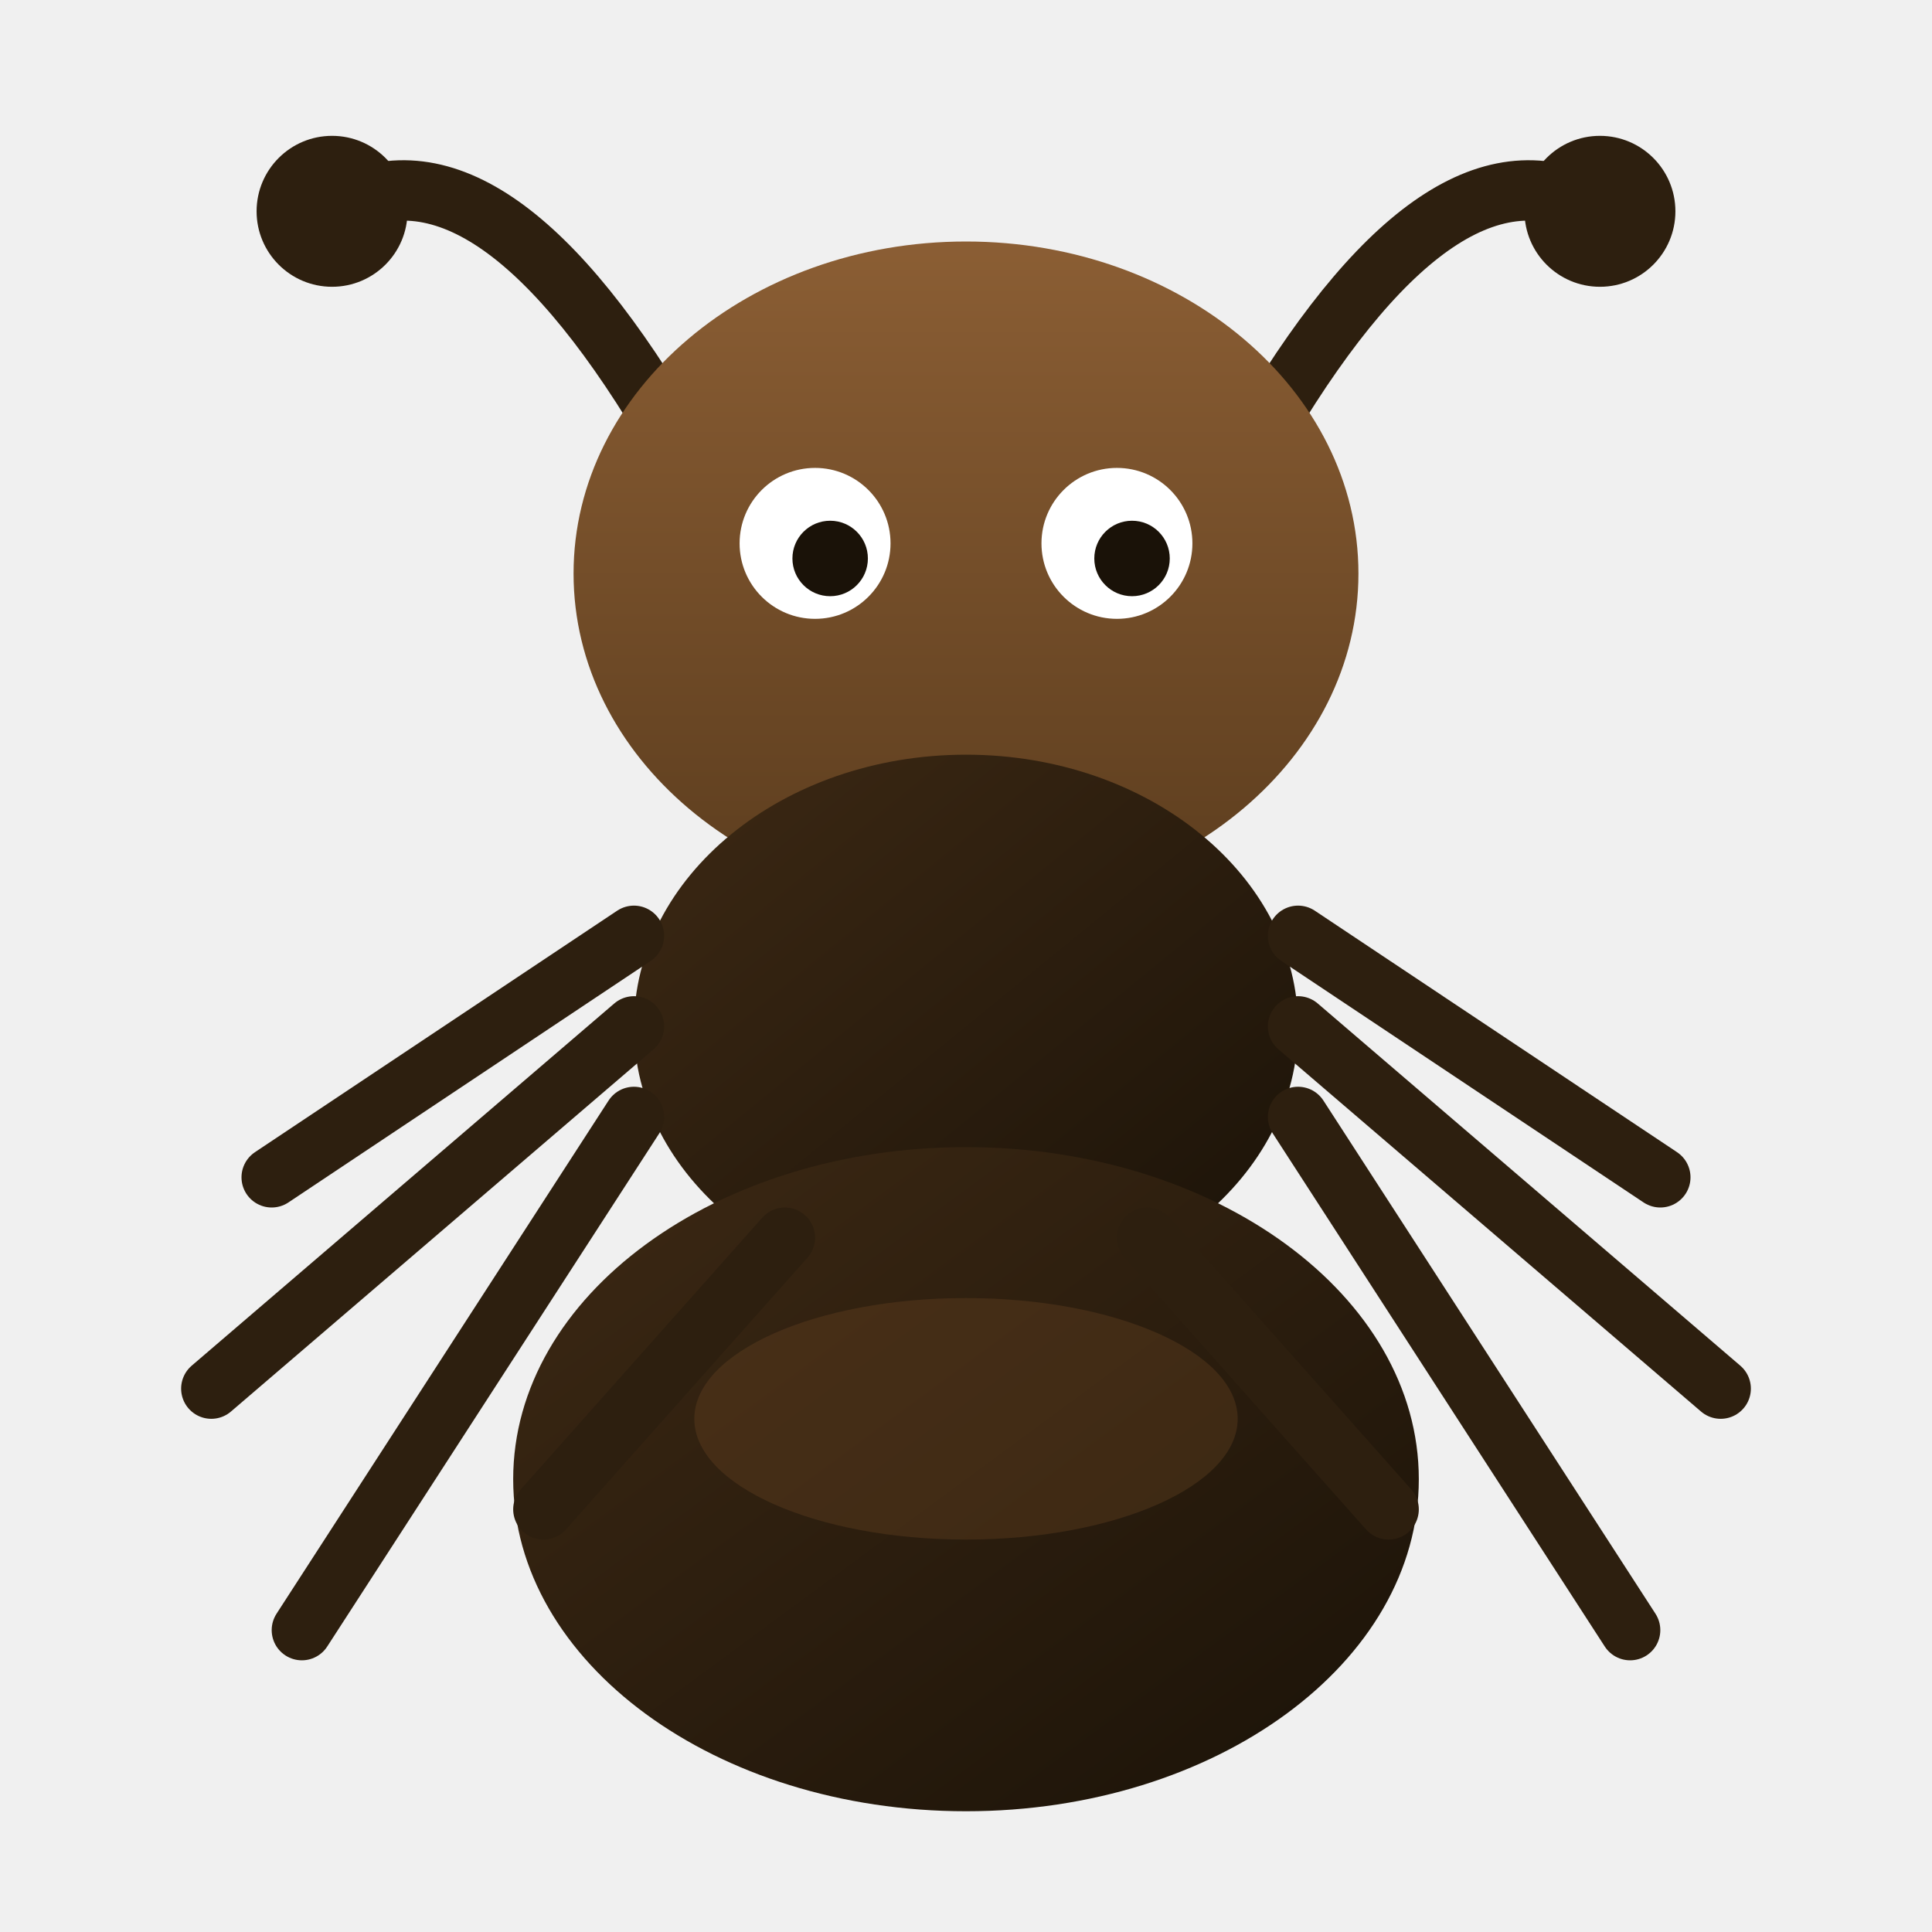
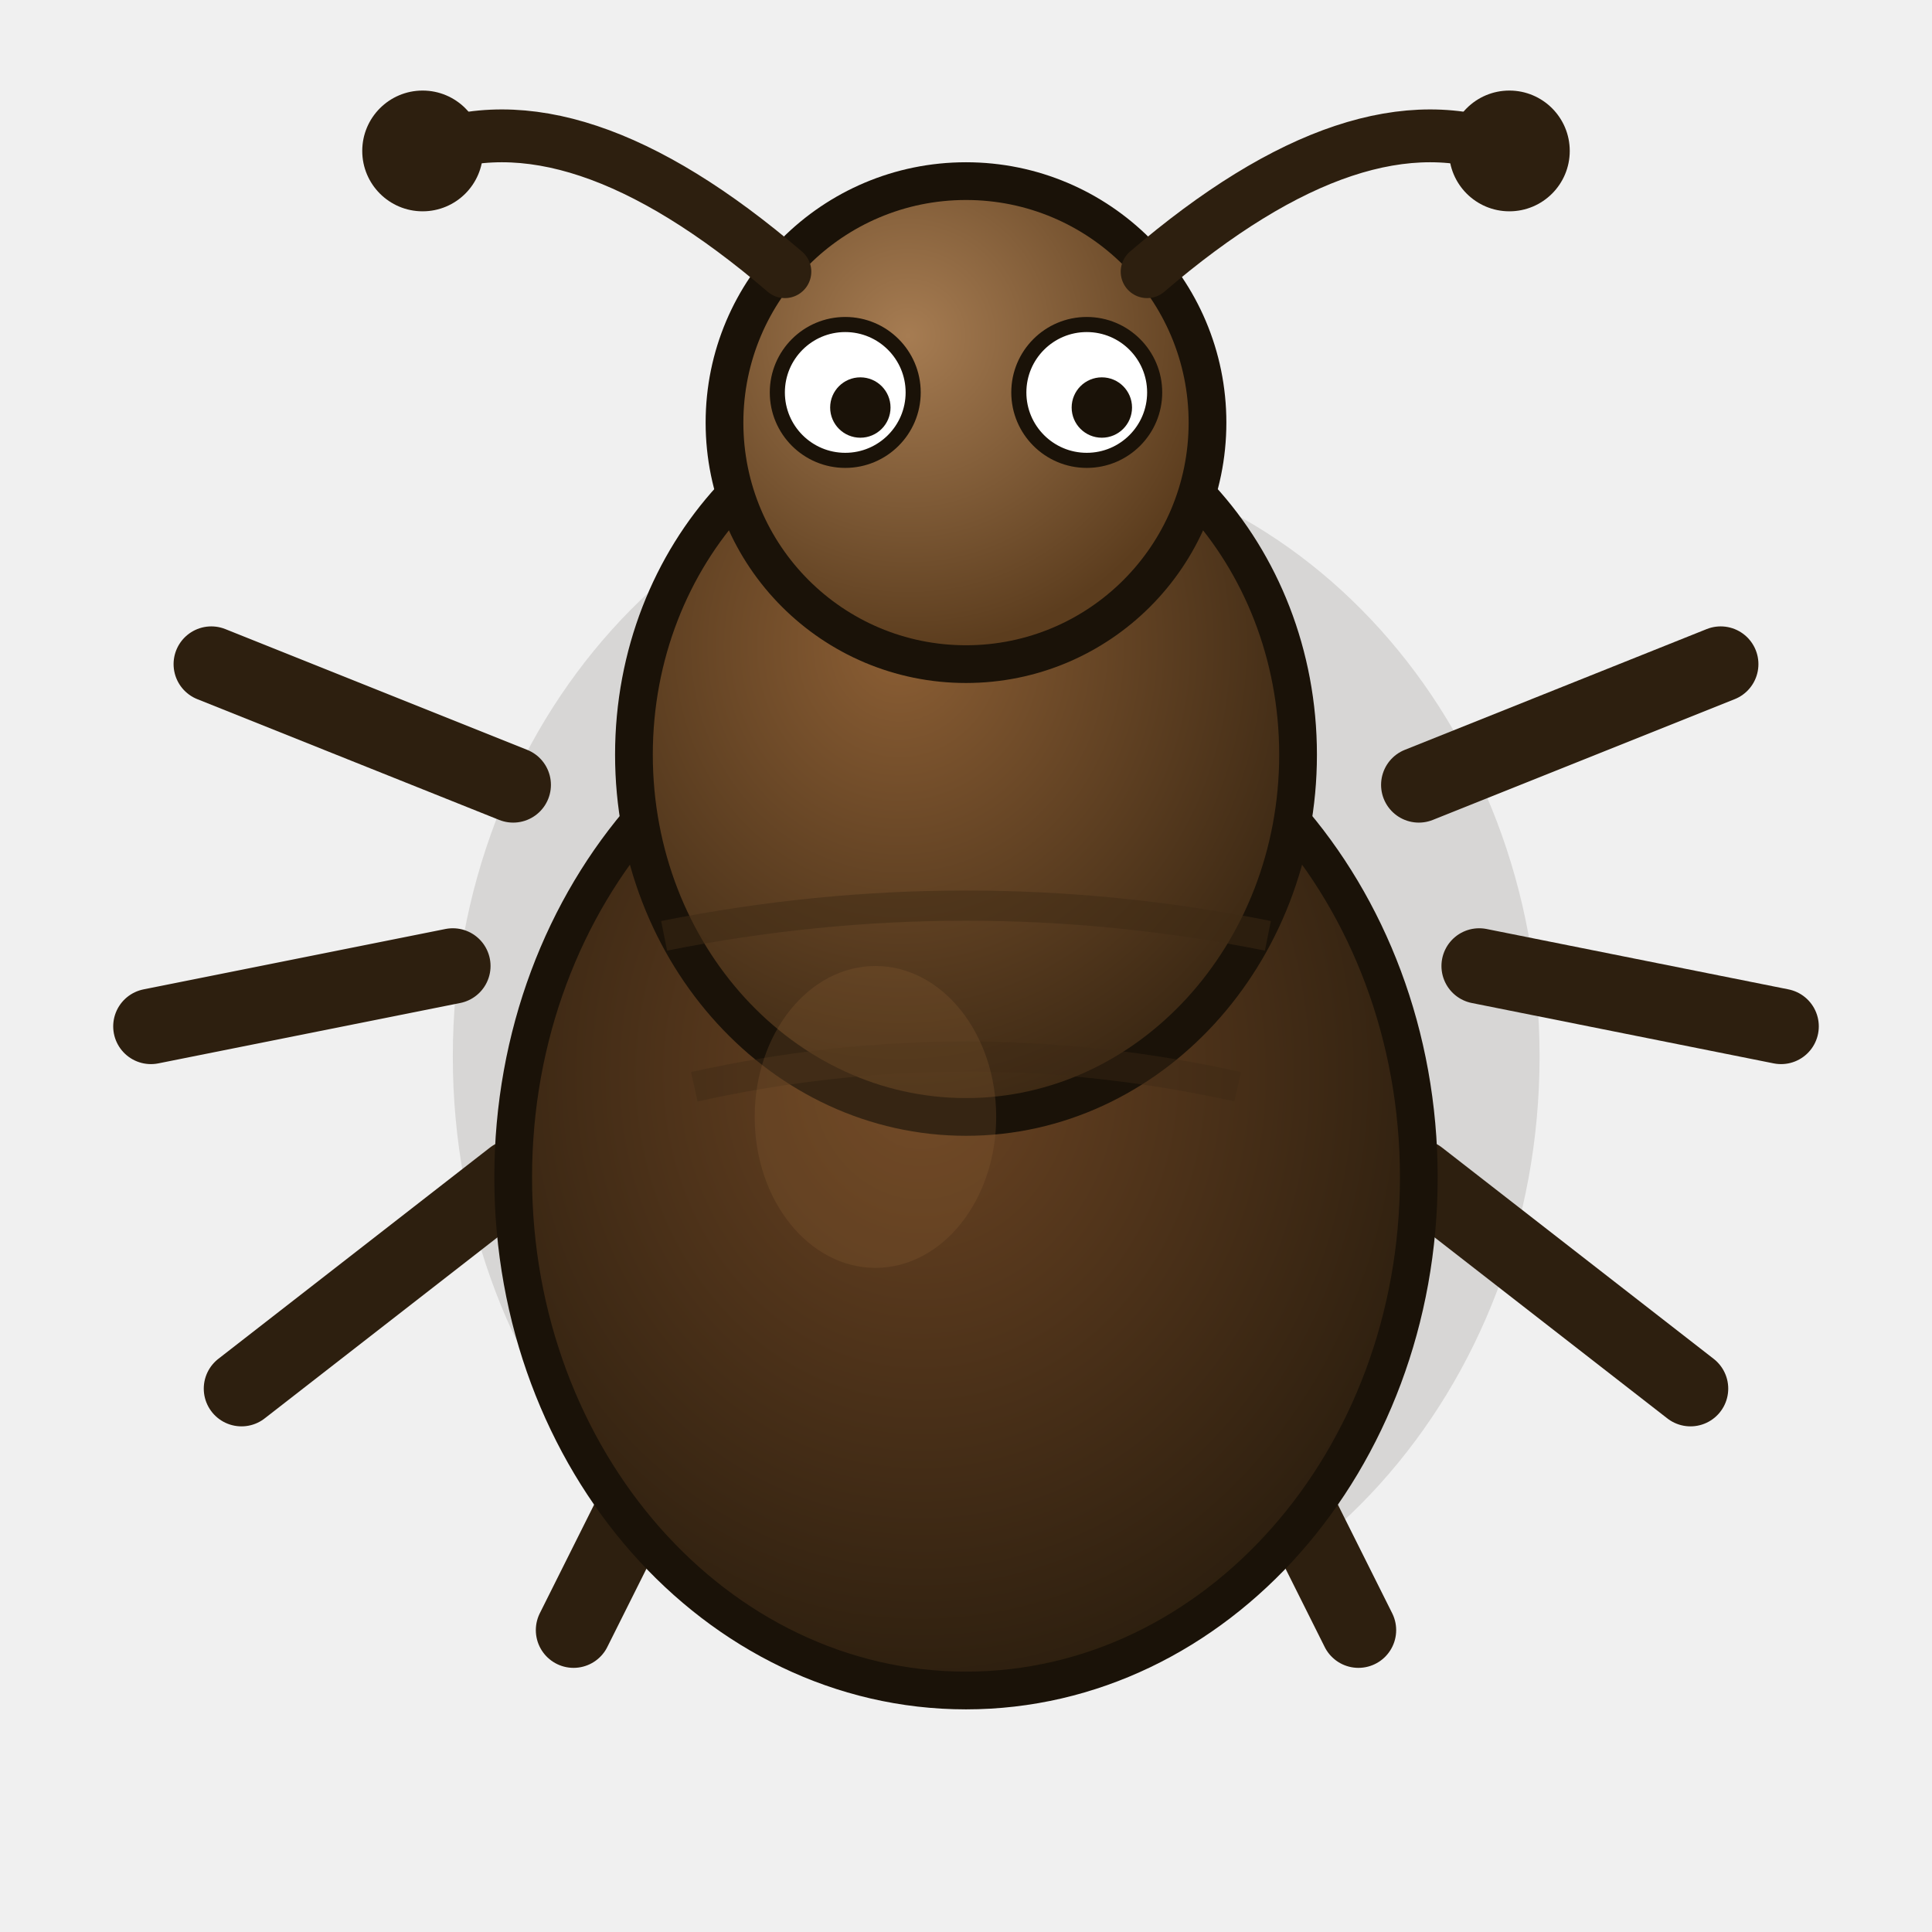
<svg xmlns="http://www.w3.org/2000/svg" viewBox="0 0 128 128" role="img" aria-label="Ant">
  <defs>
-     <linearGradient id="body" x1="0%" y1="0%" x2="100%" y2="100%">
-       <stop offset="0%" stop-color="#3d2914" />
-       <stop offset="100%" stop-color="#1a1208" />
-     </linearGradient>
-     <linearGradient id="shine" x1="0%" y1="0%" x2="0%" y2="100%">
+     <radialGradient id="abdomen" cx="45%" cy="40%" r="60%">
+       <stop offset="0%" stop-color="#6b4423" />
+       <stop offset="100%" stop-color="#2d1f0f" />
+     </radialGradient>
+     <radialGradient id="thorax" cx="40%" cy="35%" r="65%">
      <stop offset="0%" stop-color="#8b5e34" />
+       <stop offset="100%" stop-color="#3d2914" />
+     </radialGradient>
+     <radialGradient id="head" cx="38%" cy="32%" r="65%">
+       <stop offset="0%" stop-color="#a67c52" />
      <stop offset="100%" stop-color="#5c3d1e" />
-     </linearGradient>
+     </radialGradient>
  </defs>
-   <path d="M44 28 Q32 8 22 14" fill="none" stroke="#2d1f0f" stroke-width="4" stroke-linecap="round" />
-   <path d="M84 28 Q96 8 106 14" fill="none" stroke="#2d1f0f" stroke-width="4" stroke-linecap="round" />
-   <circle cx="22" cy="14" r="5" fill="#2d1f0f" />
-   <circle cx="106" cy="14" r="5" fill="#2d1f0f" />
-   <ellipse cx="64" cy="38" rx="26" ry="22" fill="url(#shine)" />
-   <circle cx="54" cy="36" r="5" fill="#fff" />
-   <circle cx="74" cy="36" r="5" fill="#fff" />
-   <circle cx="55" cy="37" r="2.5" fill="#1a1208" />
-   <circle cx="75" cy="37" r="2.5" fill="#1a1208" />
-   <ellipse cx="64" cy="68" rx="22" ry="18" fill="url(#body)" />
-   <ellipse cx="64" cy="98" rx="30" ry="22" fill="url(#body)" />
-   <ellipse cx="64" cy="94" rx="18" ry="8" fill="#6b4423" opacity="0.35" />
-   <g stroke="#2d1f0f" stroke-width="4" stroke-linecap="round">
-     <path d="M42 62 L18 78 M42 68 L14 92 M42 74 L20 108" />
-     <path d="M86 62 L110 78 M86 68 L114 92 M86 74 L108 108" />
-     <path d="M52 82 L36 100 M76 82 L92 100" />
+   <ellipse cx="66" cy="70" rx="36" ry="40" fill="#1a1208" opacity="0.12" />
+   <g stroke="#2d1f0f" stroke-width="5" stroke-linecap="round">
+     <path d="M34 52 L14 44 M30 64 L10 68 M34 78 L16 92" />
+     <path d="M94 52 L114 44 M98 64 L118 68 M94 78 L112 92" />
+     <path d="M48 88 L38 108 M80 88 L90 108" />
  </g>
+   <ellipse cx="64" cy="78" rx="30" ry="34" fill="url(#abdomen)" stroke="#1a1208" stroke-width="2.5" />
+   <ellipse cx="64" cy="50" rx="22" ry="24" fill="url(#thorax)" stroke="#1a1208" stroke-width="2.5" />
+   <circle cx="64" cy="28" r="16" fill="url(#head)" stroke="#1a1208" stroke-width="2.5" />
+   <path d="M44 62 Q64 58 84 62" fill="none" stroke="#3d2914" stroke-width="2" opacity="0.5" />
+   <path d="M46 72 Q64 68 82 72" fill="none" stroke="#3d2914" stroke-width="2" opacity="0.4" />
+   <path d="M52 18 Q38 6 28 10" fill="none" stroke="#2d1f0f" stroke-width="3.5" stroke-linecap="round" />
+   <path d="M76 18 Q90 6 100 10" fill="none" stroke="#2d1f0f" stroke-width="3.5" stroke-linecap="round" />
+   <circle cx="28" cy="10" r="4" fill="#2d1f0f" />
+   <circle cx="100" cy="10" r="4" fill="#2d1f0f" />
+   <circle cx="56" cy="26" r="4.5" fill="#fff" stroke="#1a1208" stroke-width="1" />
+   <circle cx="72" cy="26" r="4.5" fill="#fff" stroke="#1a1208" stroke-width="1" />
+   <circle cx="57" cy="27" r="2" fill="#1a1208" />
+   <circle cx="73" cy="27" r="2" fill="#1a1208" />
+   <ellipse cx="58" cy="74" rx="8" ry="10" fill="#8b5e34" opacity="0.25" />
</svg>
